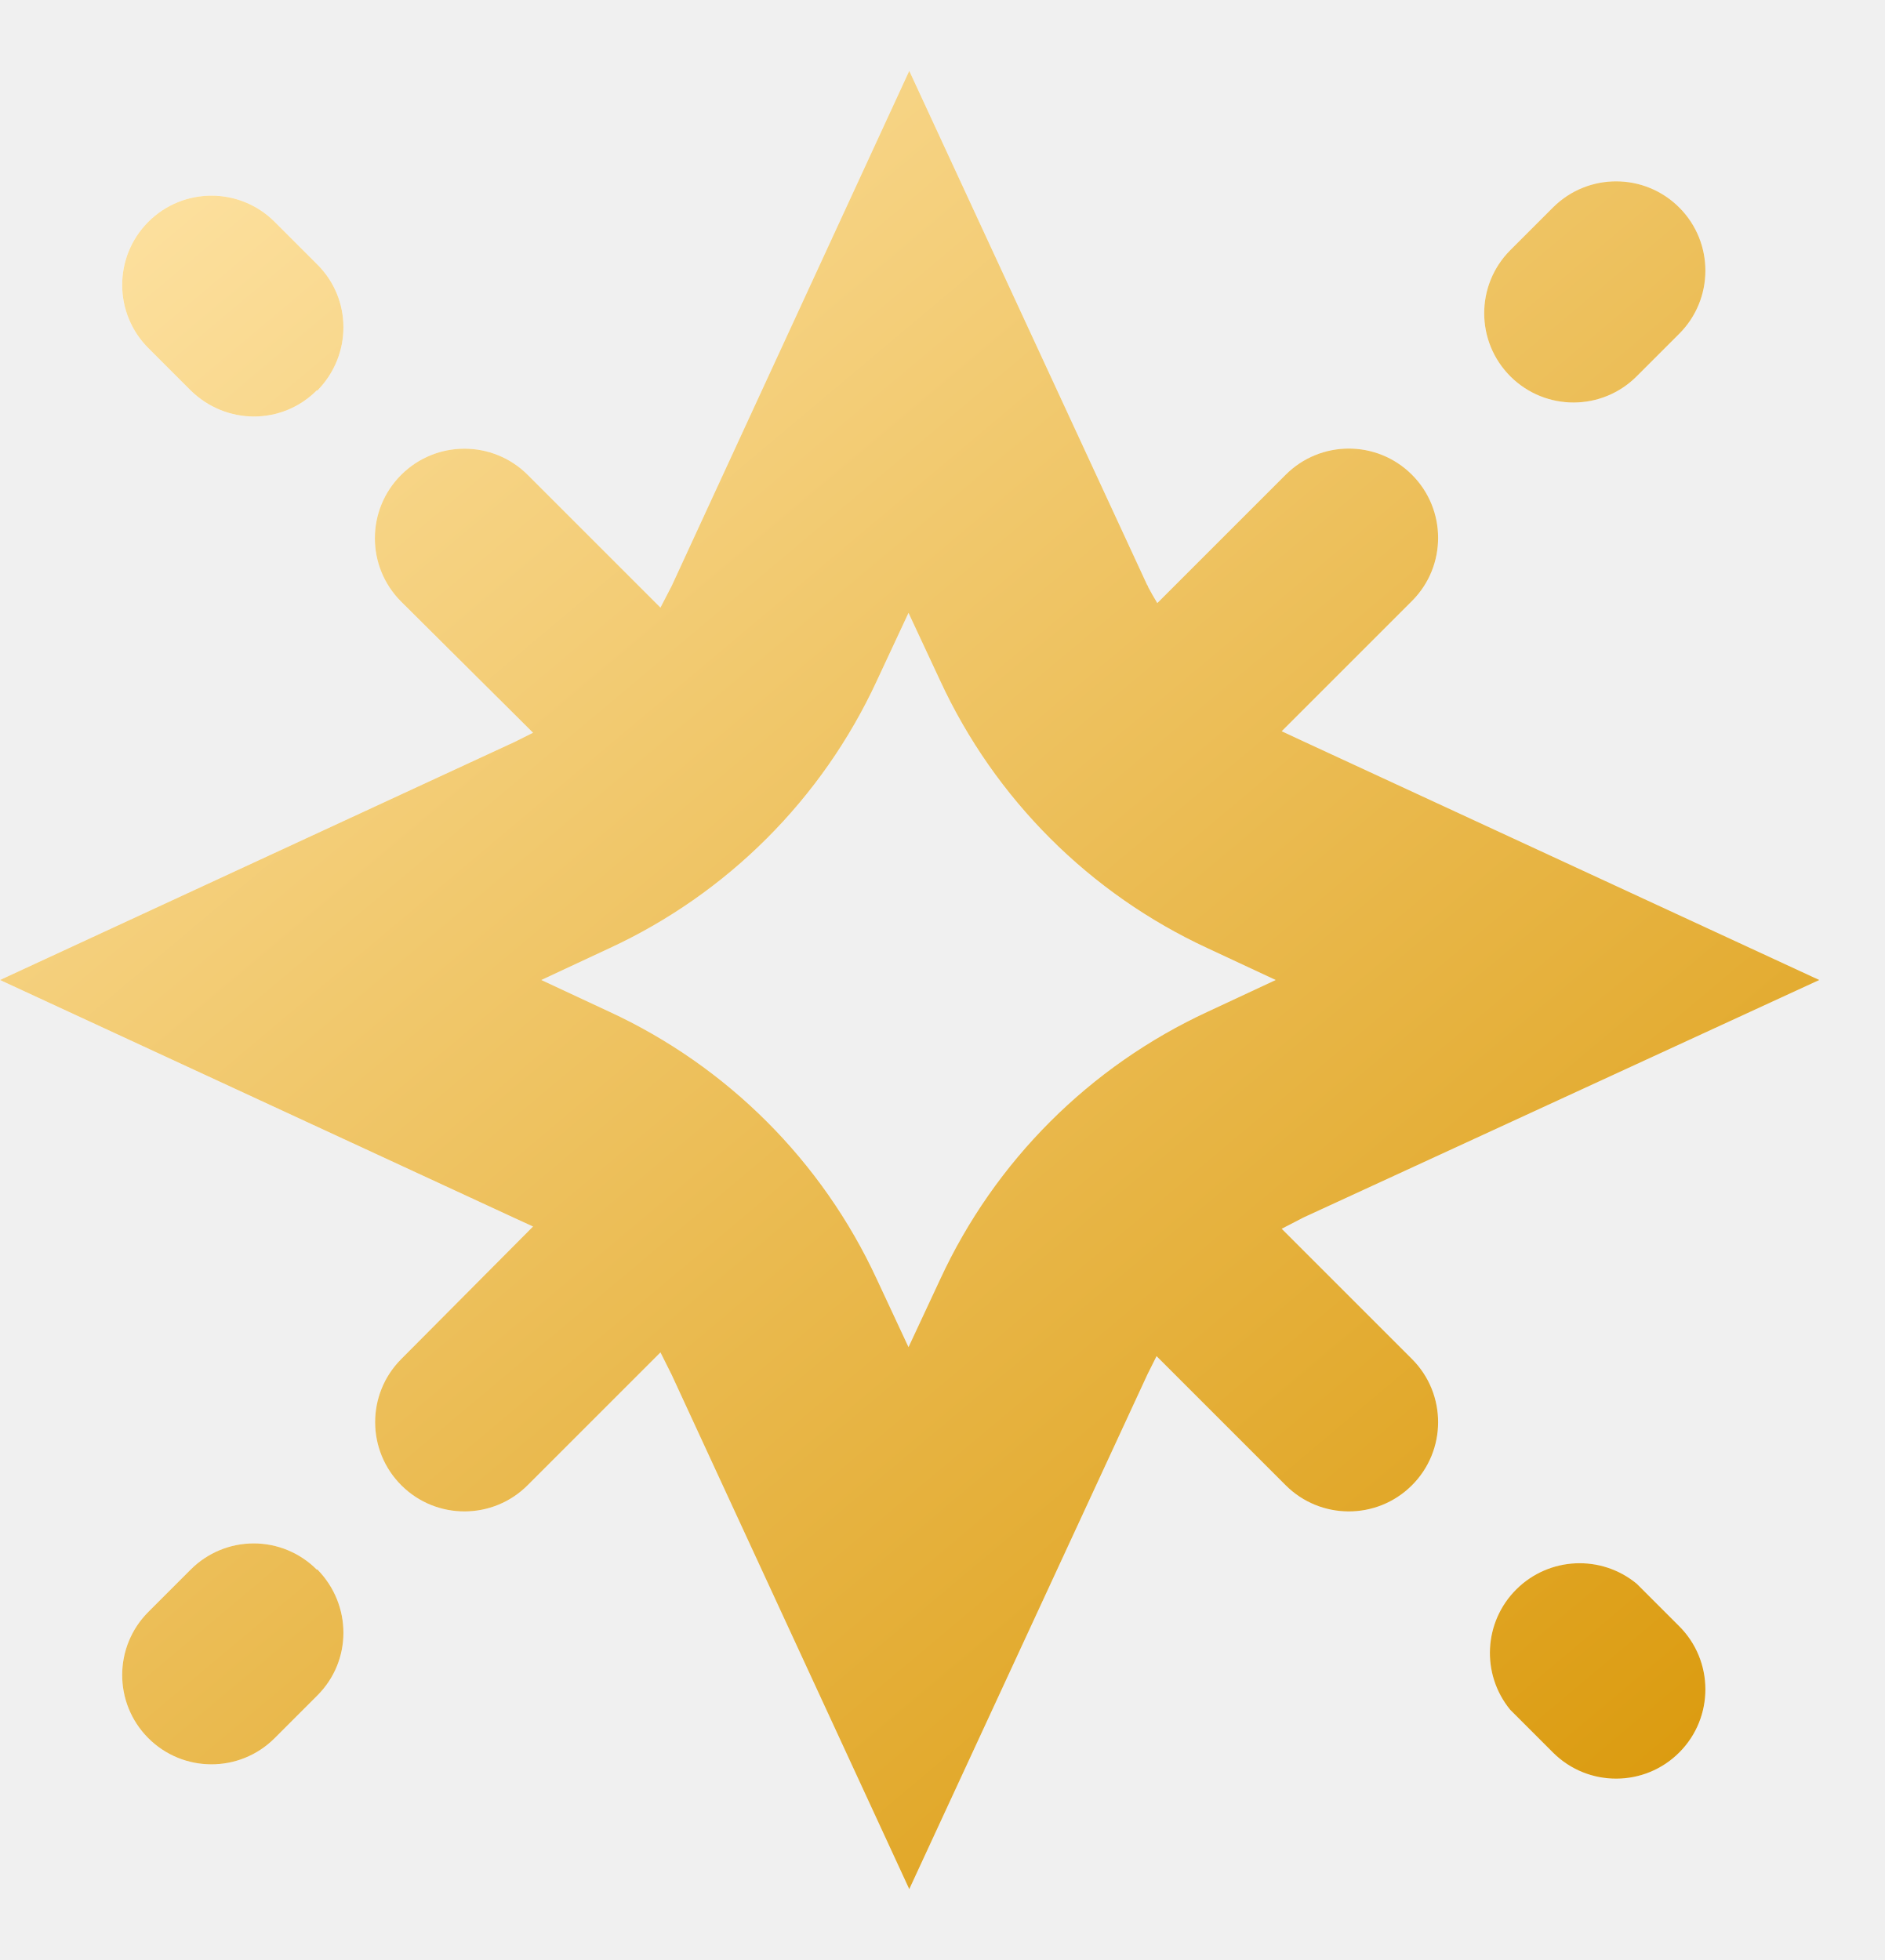
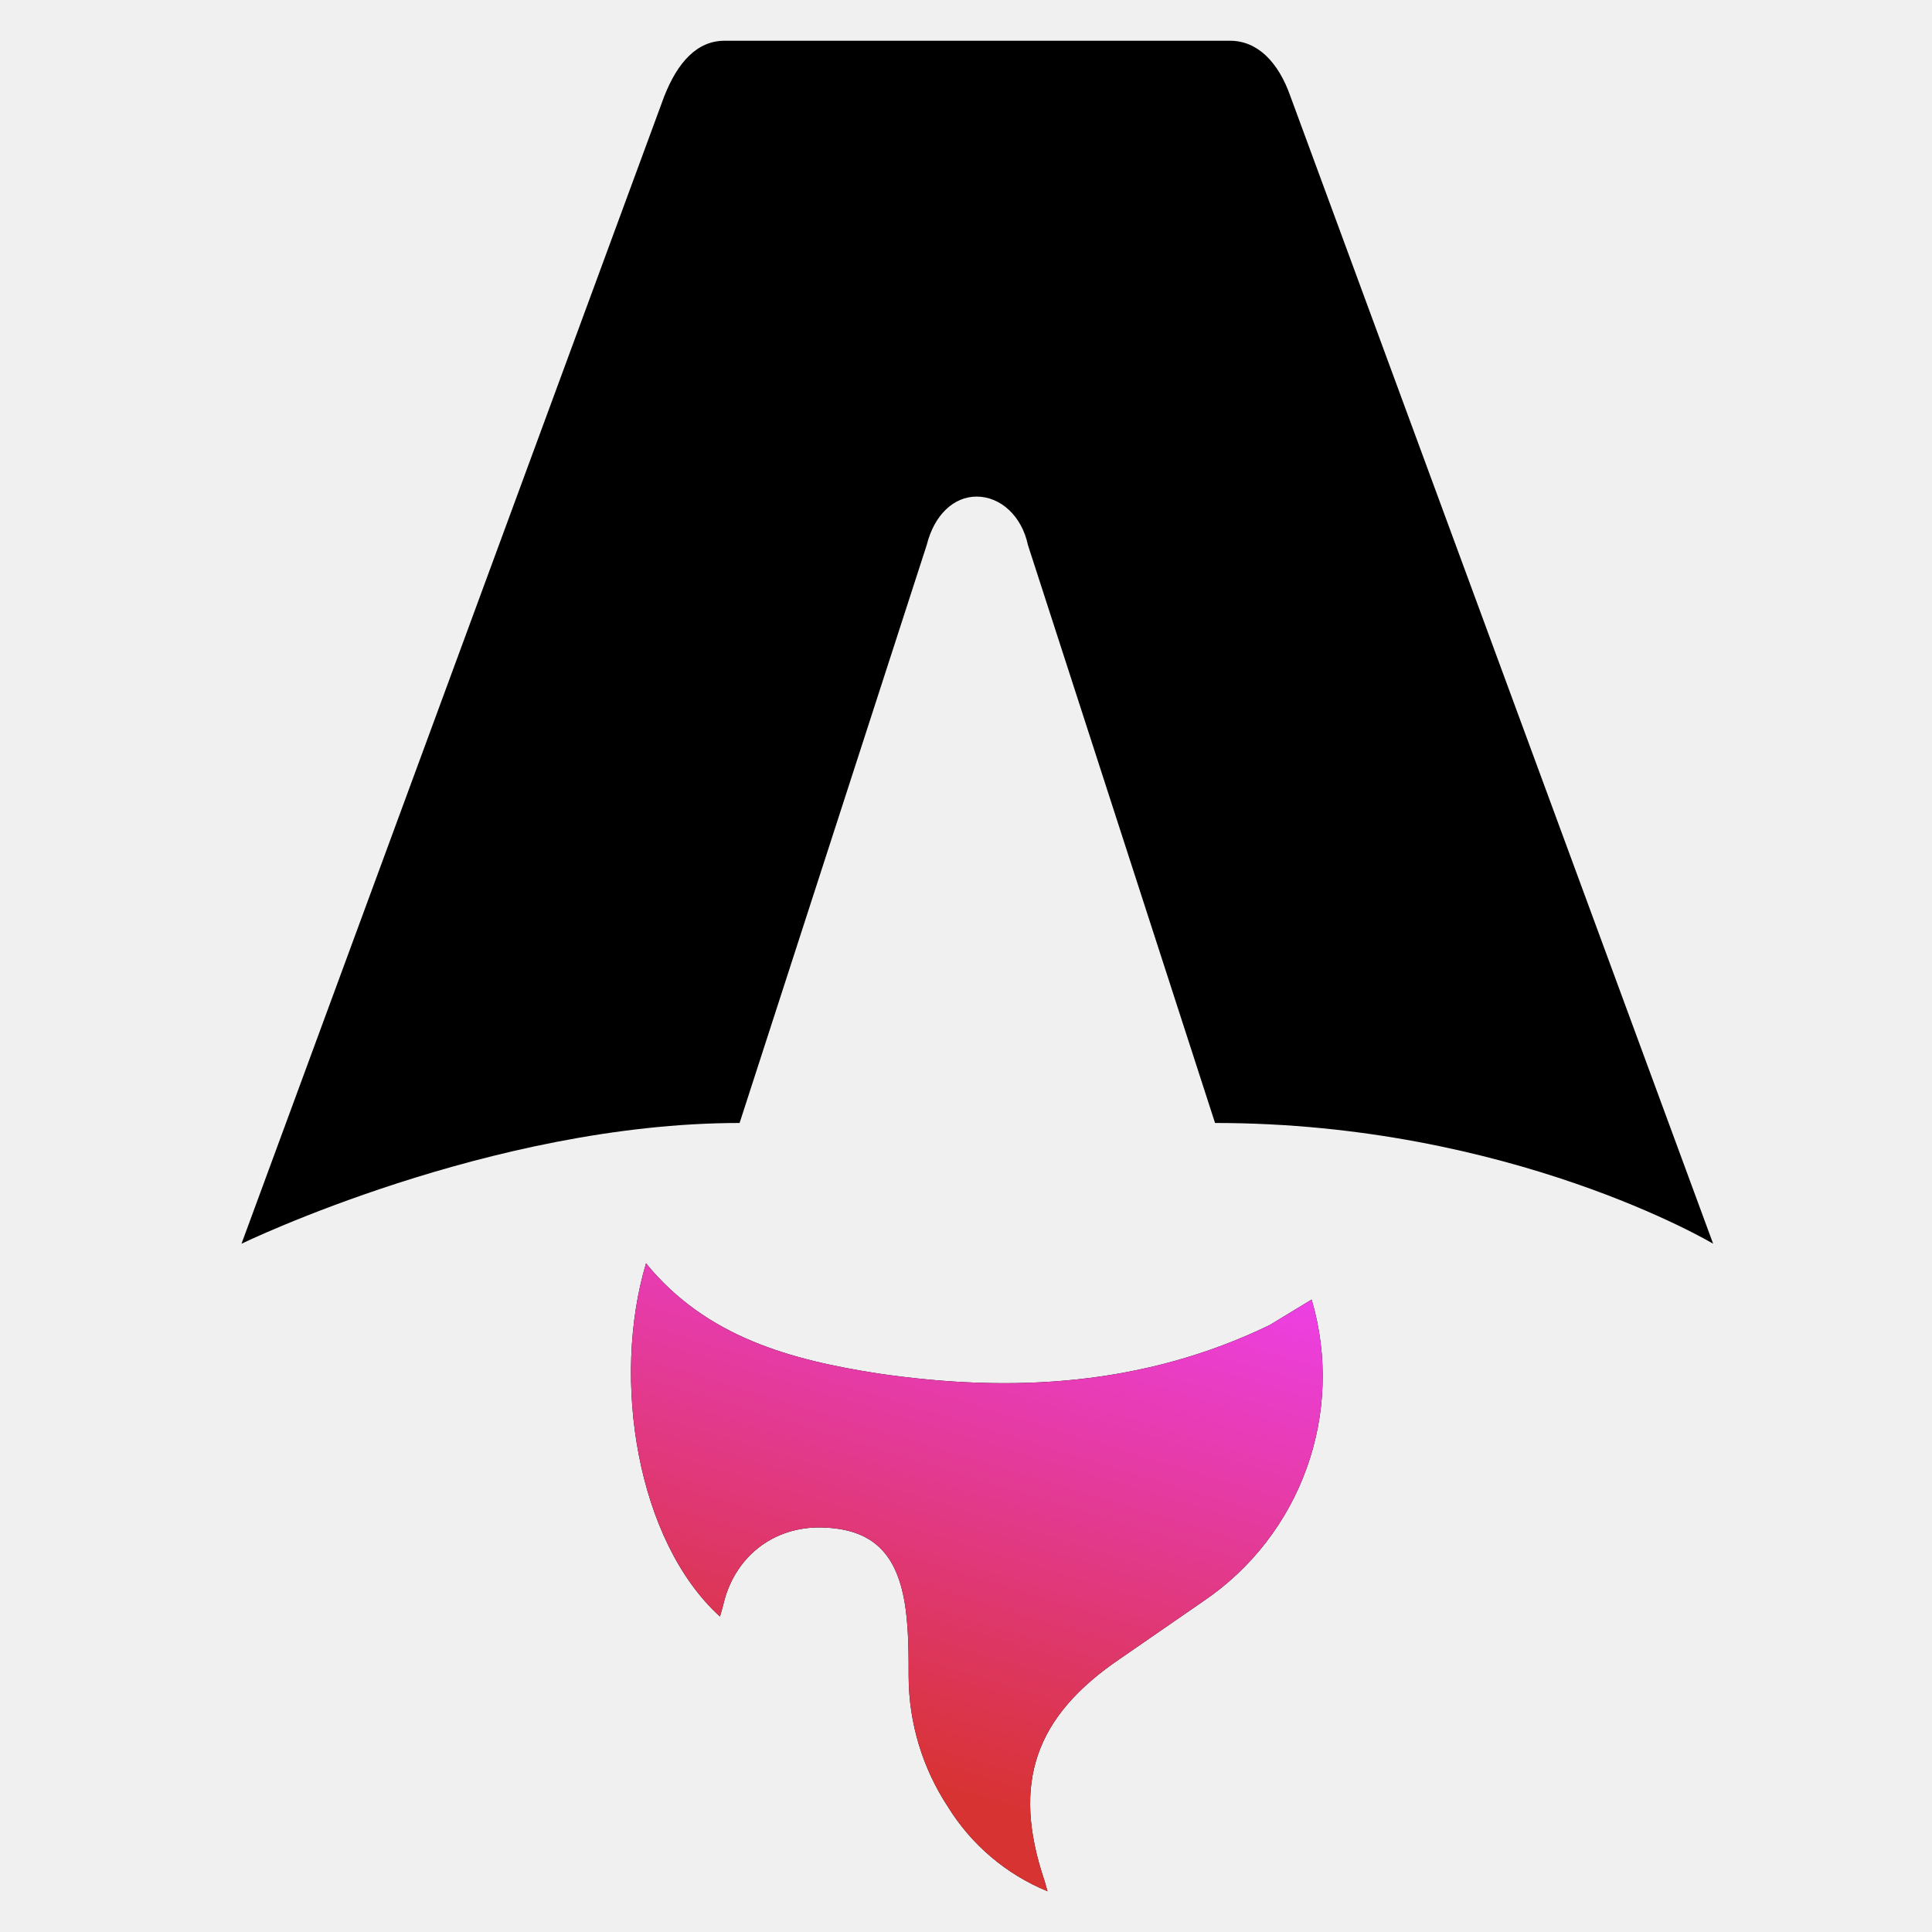
- <svg xmlns="http://www.w3.org/2000/svg" fill="none" viewBox="0 0 25 26">
-   <path fill="#fff" fill-rule="evenodd" d="M15.22 7.77 12.06.94 8.91 7.77l-.15.29L7 6.3a1.18 1.18 0 1 0-1.68 1.68l1.75 1.74-.2.1-.04.02L0 13l6.83 3.16.24.11-1.75 1.76A1.18 1.18 0 1 0 7 19.7l1.76-1.76.15.3 3.15 6.82 3.16-6.83.12-.24 1.71 1.71a1.18 1.18 0 1 0 1.68-1.67L17 16.3l.29-.15L24.13 13 17.3 9.84 17 9.7l1.73-1.73a1.18 1.18 0 1 0-1.68-1.67L15.35 8a4.15 4.15 0 0 1-.12-.21l-.01-.03Zm-3.17.36-.42.9a7.27 7.27 0 0 1-3.55 3.55l-.9.42.9.42a7.27 7.27 0 0 1 3.55 3.55l.42.9.42-.9a7.27 7.27 0 0 1 3.55-3.55l.9-.42-.9-.42a7.27 7.27 0 0 1-3.55-3.55l-.42-.9Z" clip-rule="evenodd" />
-   <path fill="url(#a)" fill-rule="evenodd" d="M15.22 7.77 12.06.94 8.91 7.77l-.15.29L7 6.3a1.18 1.18 0 1 0-1.68 1.68l1.75 1.74-.2.1-.04.02L0 13l6.83 3.16.24.11-1.75 1.76A1.18 1.18 0 1 0 7 19.7l1.76-1.76.15.3 3.15 6.82 3.16-6.83.12-.24 1.71 1.71a1.18 1.18 0 1 0 1.68-1.67L17 16.3l.29-.15L24.13 13 17.3 9.84 17 9.7l1.73-1.73a1.18 1.18 0 1 0-1.68-1.67L15.35 8a4.15 4.15 0 0 1-.12-.21l-.01-.03Zm-3.17.36-.42.9a7.27 7.27 0 0 1-3.55 3.55l-.9.42.9.42a7.27 7.27 0 0 1 3.55 3.55l.42.9.42-.9a7.27 7.27 0 0 1 3.55-3.55l.9-.42-.9-.42a7.27 7.27 0 0 1-3.55-3.55l-.42-.9Z" clip-rule="evenodd" />
-   <path fill="#fff" d="M22.27 4.43a1.18 1.18 0 1 0-1.67-1.68l-.57.57a1.18 1.18 0 0 0 1.68 1.67l.56-.56Z" />
-   <path fill="url(#a)" d="M22.27 4.43a1.18 1.18 0 1 0-1.67-1.68l-.57.57a1.18 1.18 0 0 0 1.68 1.67l.56-.56Z" />
-   <path fill="#fff" d="M4.2 5.18c-.46.46-1.2.46-1.67 0l-.56-.56a1.18 1.18 0 0 1 1.67-1.68l.57.57c.46.46.46 1.2 0 1.67Z" />
-   <path fill="url(#a)" d="M4.2 5.18c-.46.46-1.2.46-1.67 0l-.56-.56a1.18 1.18 0 0 1 1.67-1.68l.57.57c.46.46.46 1.2 0 1.67Z" />
-   <path fill="#fff" d="M4.2 20.82a1.18 1.18 0 0 0-1.67 0l-.56.56a1.18 1.18 0 0 0 1.67 1.68l.57-.57c.46-.46.46-1.2 0-1.67Z" />
-   <path fill="url(#a)" d="M4.2 20.82a1.18 1.18 0 0 0-1.67 0l-.56.56a1.18 1.18 0 0 0 1.67 1.68l.57-.57c.46-.46.46-1.2 0-1.67Z" />
-   <path fill="#fff" d="M22.27 21.57a1.18 1.18 0 0 1-1.67 1.68l-.57-.57a1.19 1.19 0 0 1 1.68-1.67l.56.56Z" />
-   <path fill="url(#a)" d="M22.27 21.57a1.18 1.18 0 0 1-1.67 1.68l-.57-.57a1.19 1.19 0 0 1 1.68-1.67l.56.56Z" />
+ <svg xmlns="http://www.w3.org/2000/svg" viewBox="0 0 128 128">
+   <g>
+     <path d="M47.7 107.1c-5.5-5-7.2-15.7-4.9-23.4 4 4.9 9.6 6.4 15.4 7.3 8.9 1.3 17.6.8 25.9-3.2l2.8-1.7a18 18 0 0 1-7.2 20l-5.5 3.8c-5.6 3.8-7.2 8.2-5 14.7l.2.7a14 14 0 0 1-6.6-5.6 15.8 15.8 0 0 1-2.6-8.6c0-1.5 0-3-.2-4.5-.5-3.7-2.2-5.3-5.5-5.4-3.3-.1-5.9 2-6.6 5.2l-.2.7ZM16 82.4s16.5-8 33-8l12.4-38.3c.5-2 1.8-3.2 3.3-3.2 1.6 0 3 1.3 3.4 3.2l12.4 38.3c19.6 0 33 8 33 8l-28-76c-.8-2.3-2.2-3.7-4-3.7H48c-1.8 0-3.1 1.4-4 3.7l-28 76Z" />
+   </g>
+   <path fill="url(#a)" d="M47.7 107.1c-5.5-5-7.2-15.7-4.9-23.4 4 4.9 9.6 6.4 15.4 7.3 8.9 1.3 17.6.8 25.9-3.2l2.8-1.7a18 18 0 0 1-7.2 20l-5.5 3.8c-5.6 3.8-7.2 8.2-5 14.7l.2.7a14 14 0 0 1-6.6-5.6 15.8 15.8 0 0 1-2.6-8.6c0-1.5 0-3-.2-4.5-.5-3.7-2.2-5.3-5.5-5.4-3.3-.1-5.9 2-6.6 5.2l-.2.7Z" />
  <defs>
-     <linearGradient id="a" x1="2.5" x2="21.61" y1="2.65" y2="25.4" gradientUnits="userSpaceOnUse">
-       <stop stop-color="#FCDF9C" />
-       <stop offset="1" stop-color="#DA990B" />
+     <linearGradient id="a" x1="64.7" x2="77.4" y1="119.2" y2="77.4" gradientUnits="userSpaceOnUse">
+       <stop stop-color="#D83333" />
+       <stop offset="1" stop-color="#F041FF" />
    </linearGradient>
  </defs>
+   <style>
+     g { fill: #000; }
+     @media (prefers-color-scheme: dark) {
+       g { fill: #FFF; }
+     }
+   </style>
</svg>
